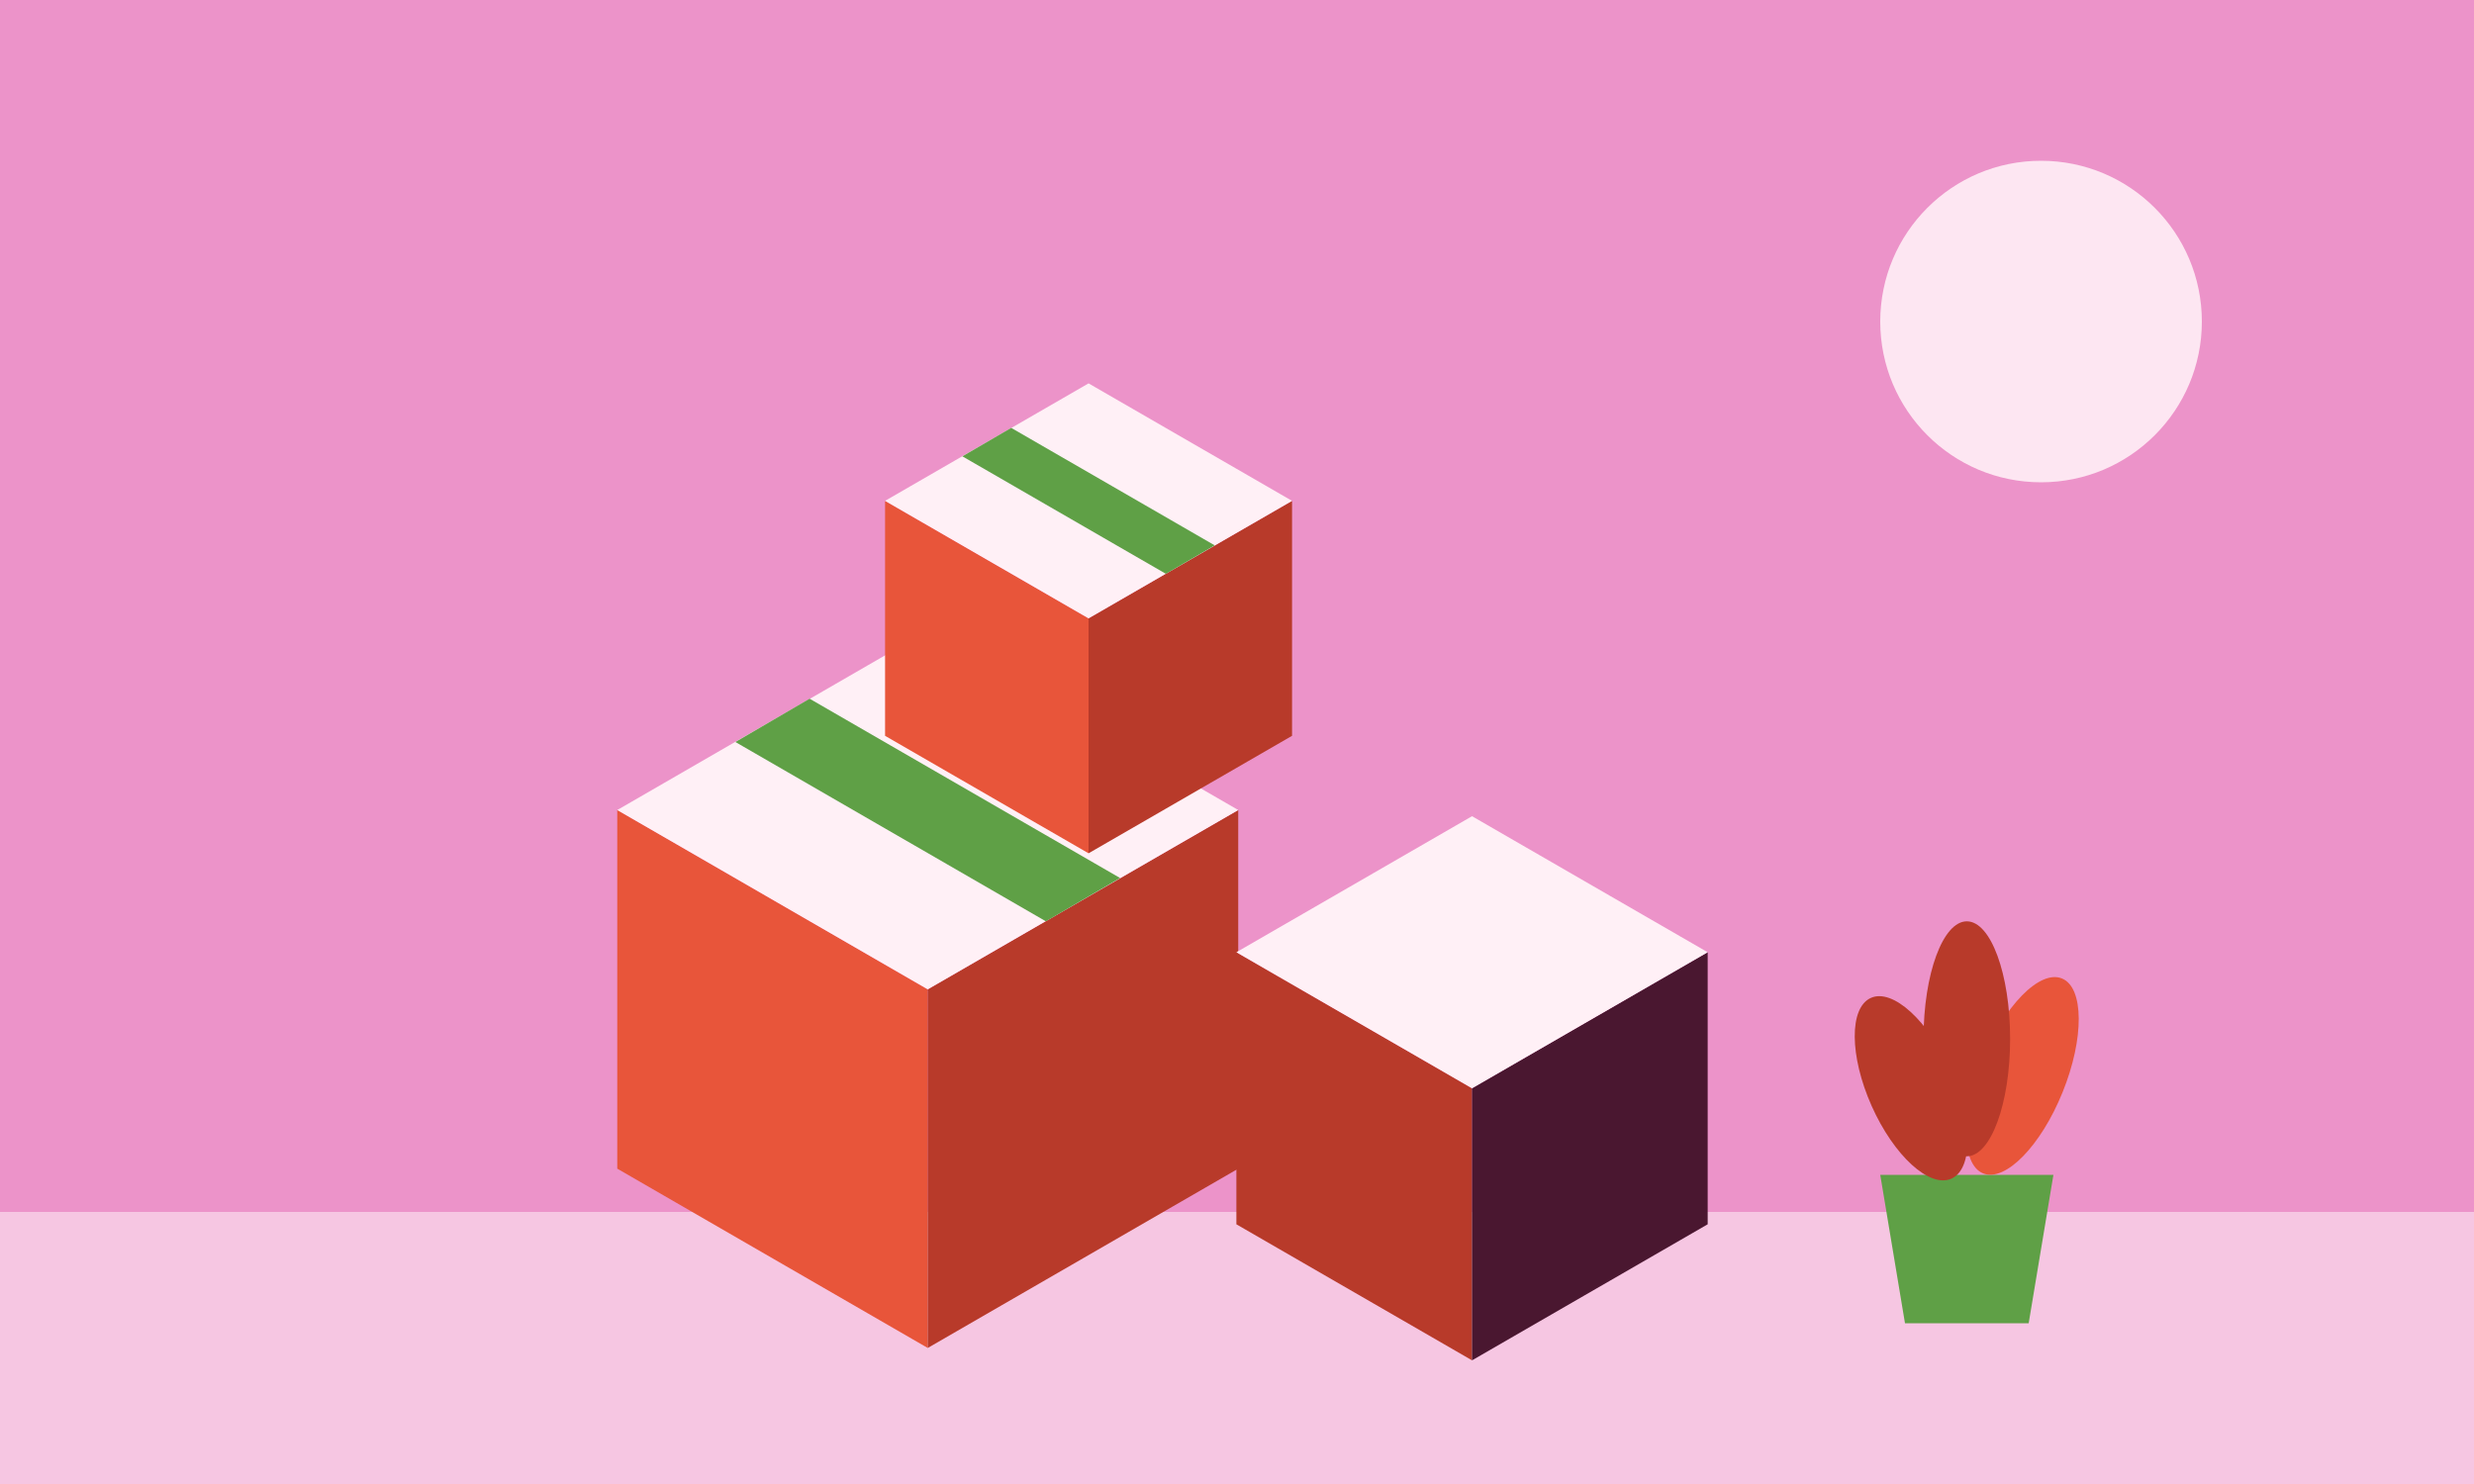
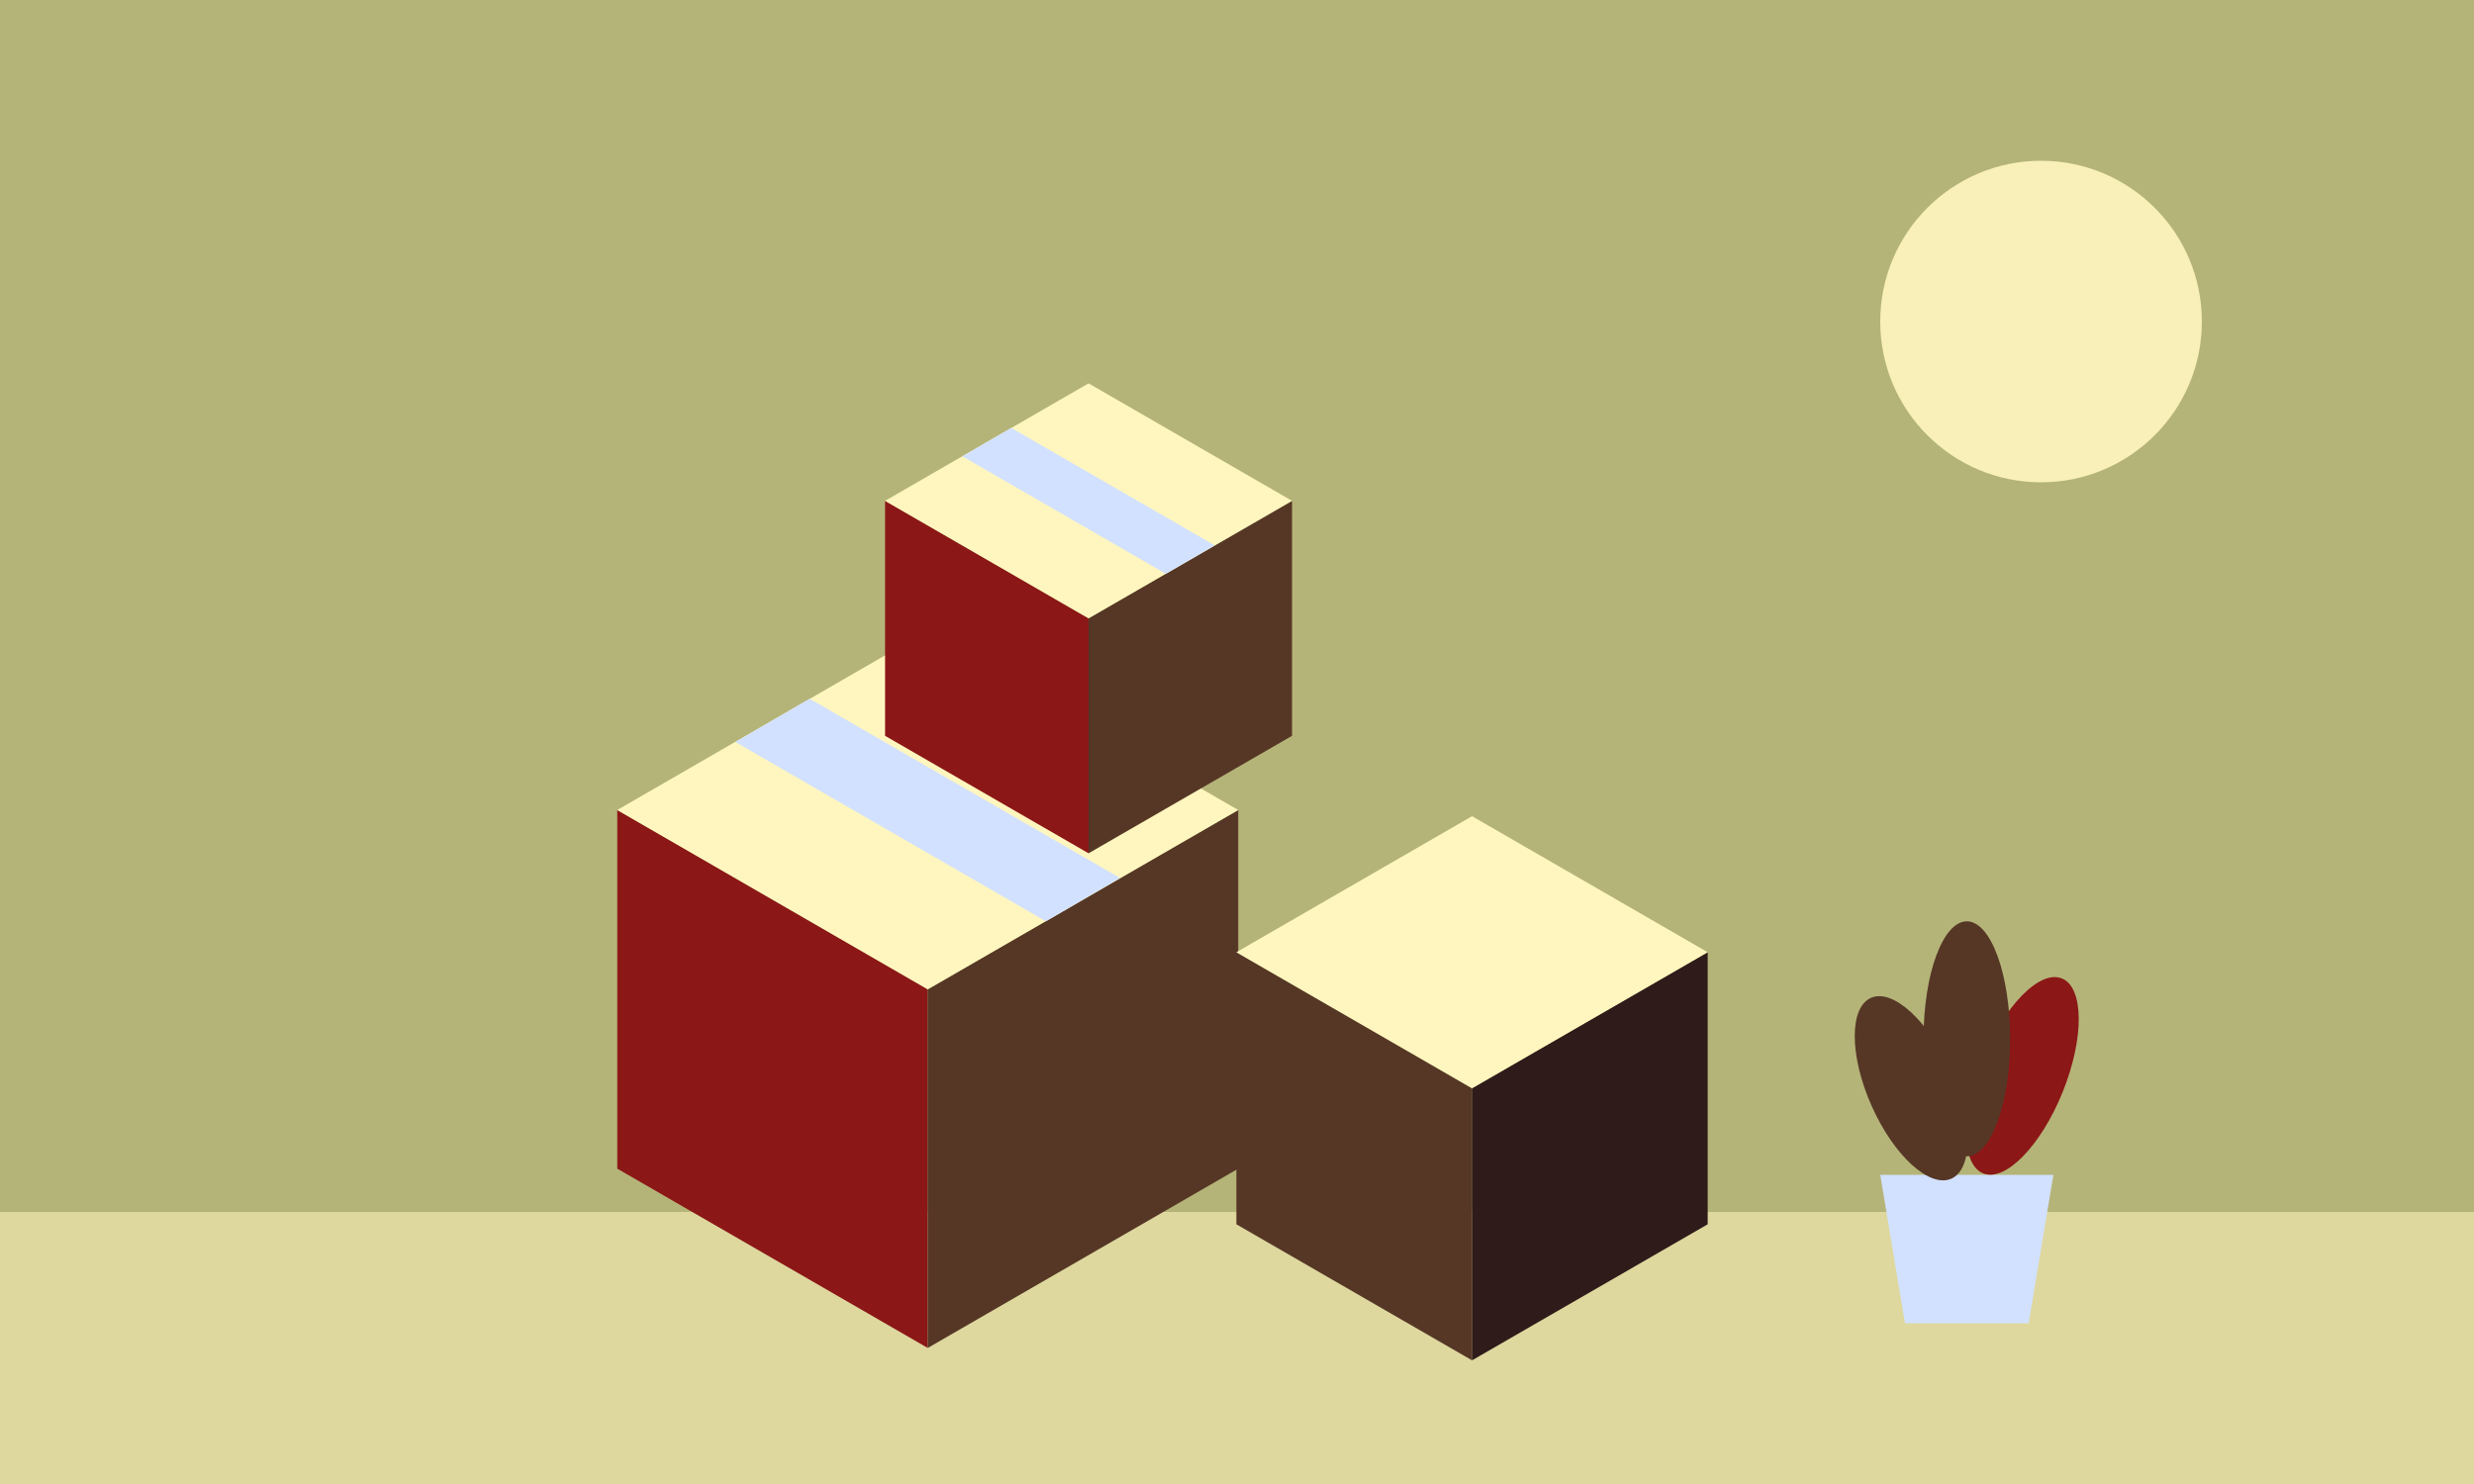
<svg xmlns="http://www.w3.org/2000/svg" viewBox="0 0 400 240" preserveAspectRatio="xMidYMid slice">
-   <rect width="400" height="240" fill="#ec93c9" />
-   <circle cx="330" cy="52" r="26" fill="#fff0f6" opacity=".9" />
-   <rect x="0" y="196" width="400" height="44" fill="#fff0f6" opacity=".55" />
-   <polygon points="99.8,131.0 150.0,160.0 150.0,218.0 99.8,189.0" fill="#e8553a" />
-   <polygon points="150.0,160.0 200.2,131.0 200.2,189.0 150.0,218.0" fill="#b83a2a" />
-   <polygon points="150.0,102.0 200.2,131.0 150.0,160.0 99.8,131.0" fill="#fff0f6" />
-   <polygon points="130.9,113.0 118.9,120.0 169.1,149.0 181.1,142.0" fill="#5fa046" />
-   <polygon points="199.9,154.0 238.0,176.0 238.0,220.0 199.9,198.0" fill="#b83a2a" />
-   <polygon points="238.0,176.0 276.1,154.0 276.1,198.0 238.0,220.0" fill="#4a1730" />
-   <polygon points="238.0,132.0 276.1,154.0 238.0,176.0 199.9,154.0" fill="#fff0f6" />
-   <polygon points="143.1,81.0 176.0,100.0 176.0,138.0 143.1,119.0" fill="#e8553a" />
-   <polygon points="176.0,100.0 208.9,81.0 208.9,119.0 176.0,138.0" fill="#b83a2a" />
-   <polygon points="176.0,62.0 208.9,81.0 176.0,100.0 143.1,81.0" fill="#fff0f6" />
-   <polygon points="163.5,69.2 155.6,73.8 188.5,92.8 196.4,88.2" fill="#5fa046" />
-   <path d="M304 190 h28 l-4 24 h-20z" fill="#5fa046" />
-   <ellipse cx="309" cy="176" rx="7" ry="16" fill="#b83a2a" transform="rotate(-24 309 176)" />
-   <ellipse cx="327" cy="174" rx="7" ry="17" fill="#e8553a" transform="rotate(22 327 174)" />
-   <ellipse cx="318" cy="168" rx="7" ry="19" fill="#b83a2a" />
+   <rect width="400" height="240" fill="#B5B478" />
+   <circle cx="330" cy="52" r="26" fill="#FFF6BF" opacity=".9" />
+   <rect x="0" y="196" width="400" height="44" fill="#FFF6BF" opacity=".55" />
+   <polygon points="99.8,131.0 150.0,160.0 150.0,218.0 99.8,189.0" fill="#8B1717" />
+   <polygon points="150.0,160.0 200.2,131.0 200.2,189.0 150.0,218.0" fill="#563726" />
+   <polygon points="150.0,102.0 200.2,131.0 150.0,160.0 99.8,131.0" fill="#FFF6BF" />
+   <polygon points="130.9,113.0 118.9,120.0 169.1,149.0 181.1,142.0" fill="#D2E1FF" />
+   <polygon points="199.9,154.0 238.0,176.0 238.0,220.0 199.9,198.0" fill="#563726" />
+   <polygon points="238.0,176.0 276.1,154.0 276.1,198.0 238.0,220.0" fill="#2F1B1A" />
+   <polygon points="238.0,132.0 276.1,154.0 238.0,176.0 199.9,154.0" fill="#FFF6BF" />
+   <polygon points="143.1,81.0 176.0,100.0 176.0,138.0 143.1,119.0" fill="#8B1717" />
+   <polygon points="176.0,100.0 208.9,81.0 208.9,119.0 176.0,138.0" fill="#563726" />
+   <polygon points="176.0,62.0 208.9,81.0 176.0,100.0 143.1,81.0" fill="#FFF6BF" />
+   <polygon points="163.5,69.2 155.6,73.8 188.5,92.8 196.4,88.2" fill="#D2E1FF" />
+   <path d="M304 190 h28 l-4 24 h-20z" fill="#D2E1FF" />
+   <ellipse cx="309" cy="176" rx="7" ry="16" fill="#563726" transform="rotate(-24 309 176)" />
+   <ellipse cx="327" cy="174" rx="7" ry="17" fill="#8B1717" transform="rotate(22 327 174)" />
+   <ellipse cx="318" cy="168" rx="7" ry="19" fill="#563726" />
</svg>
